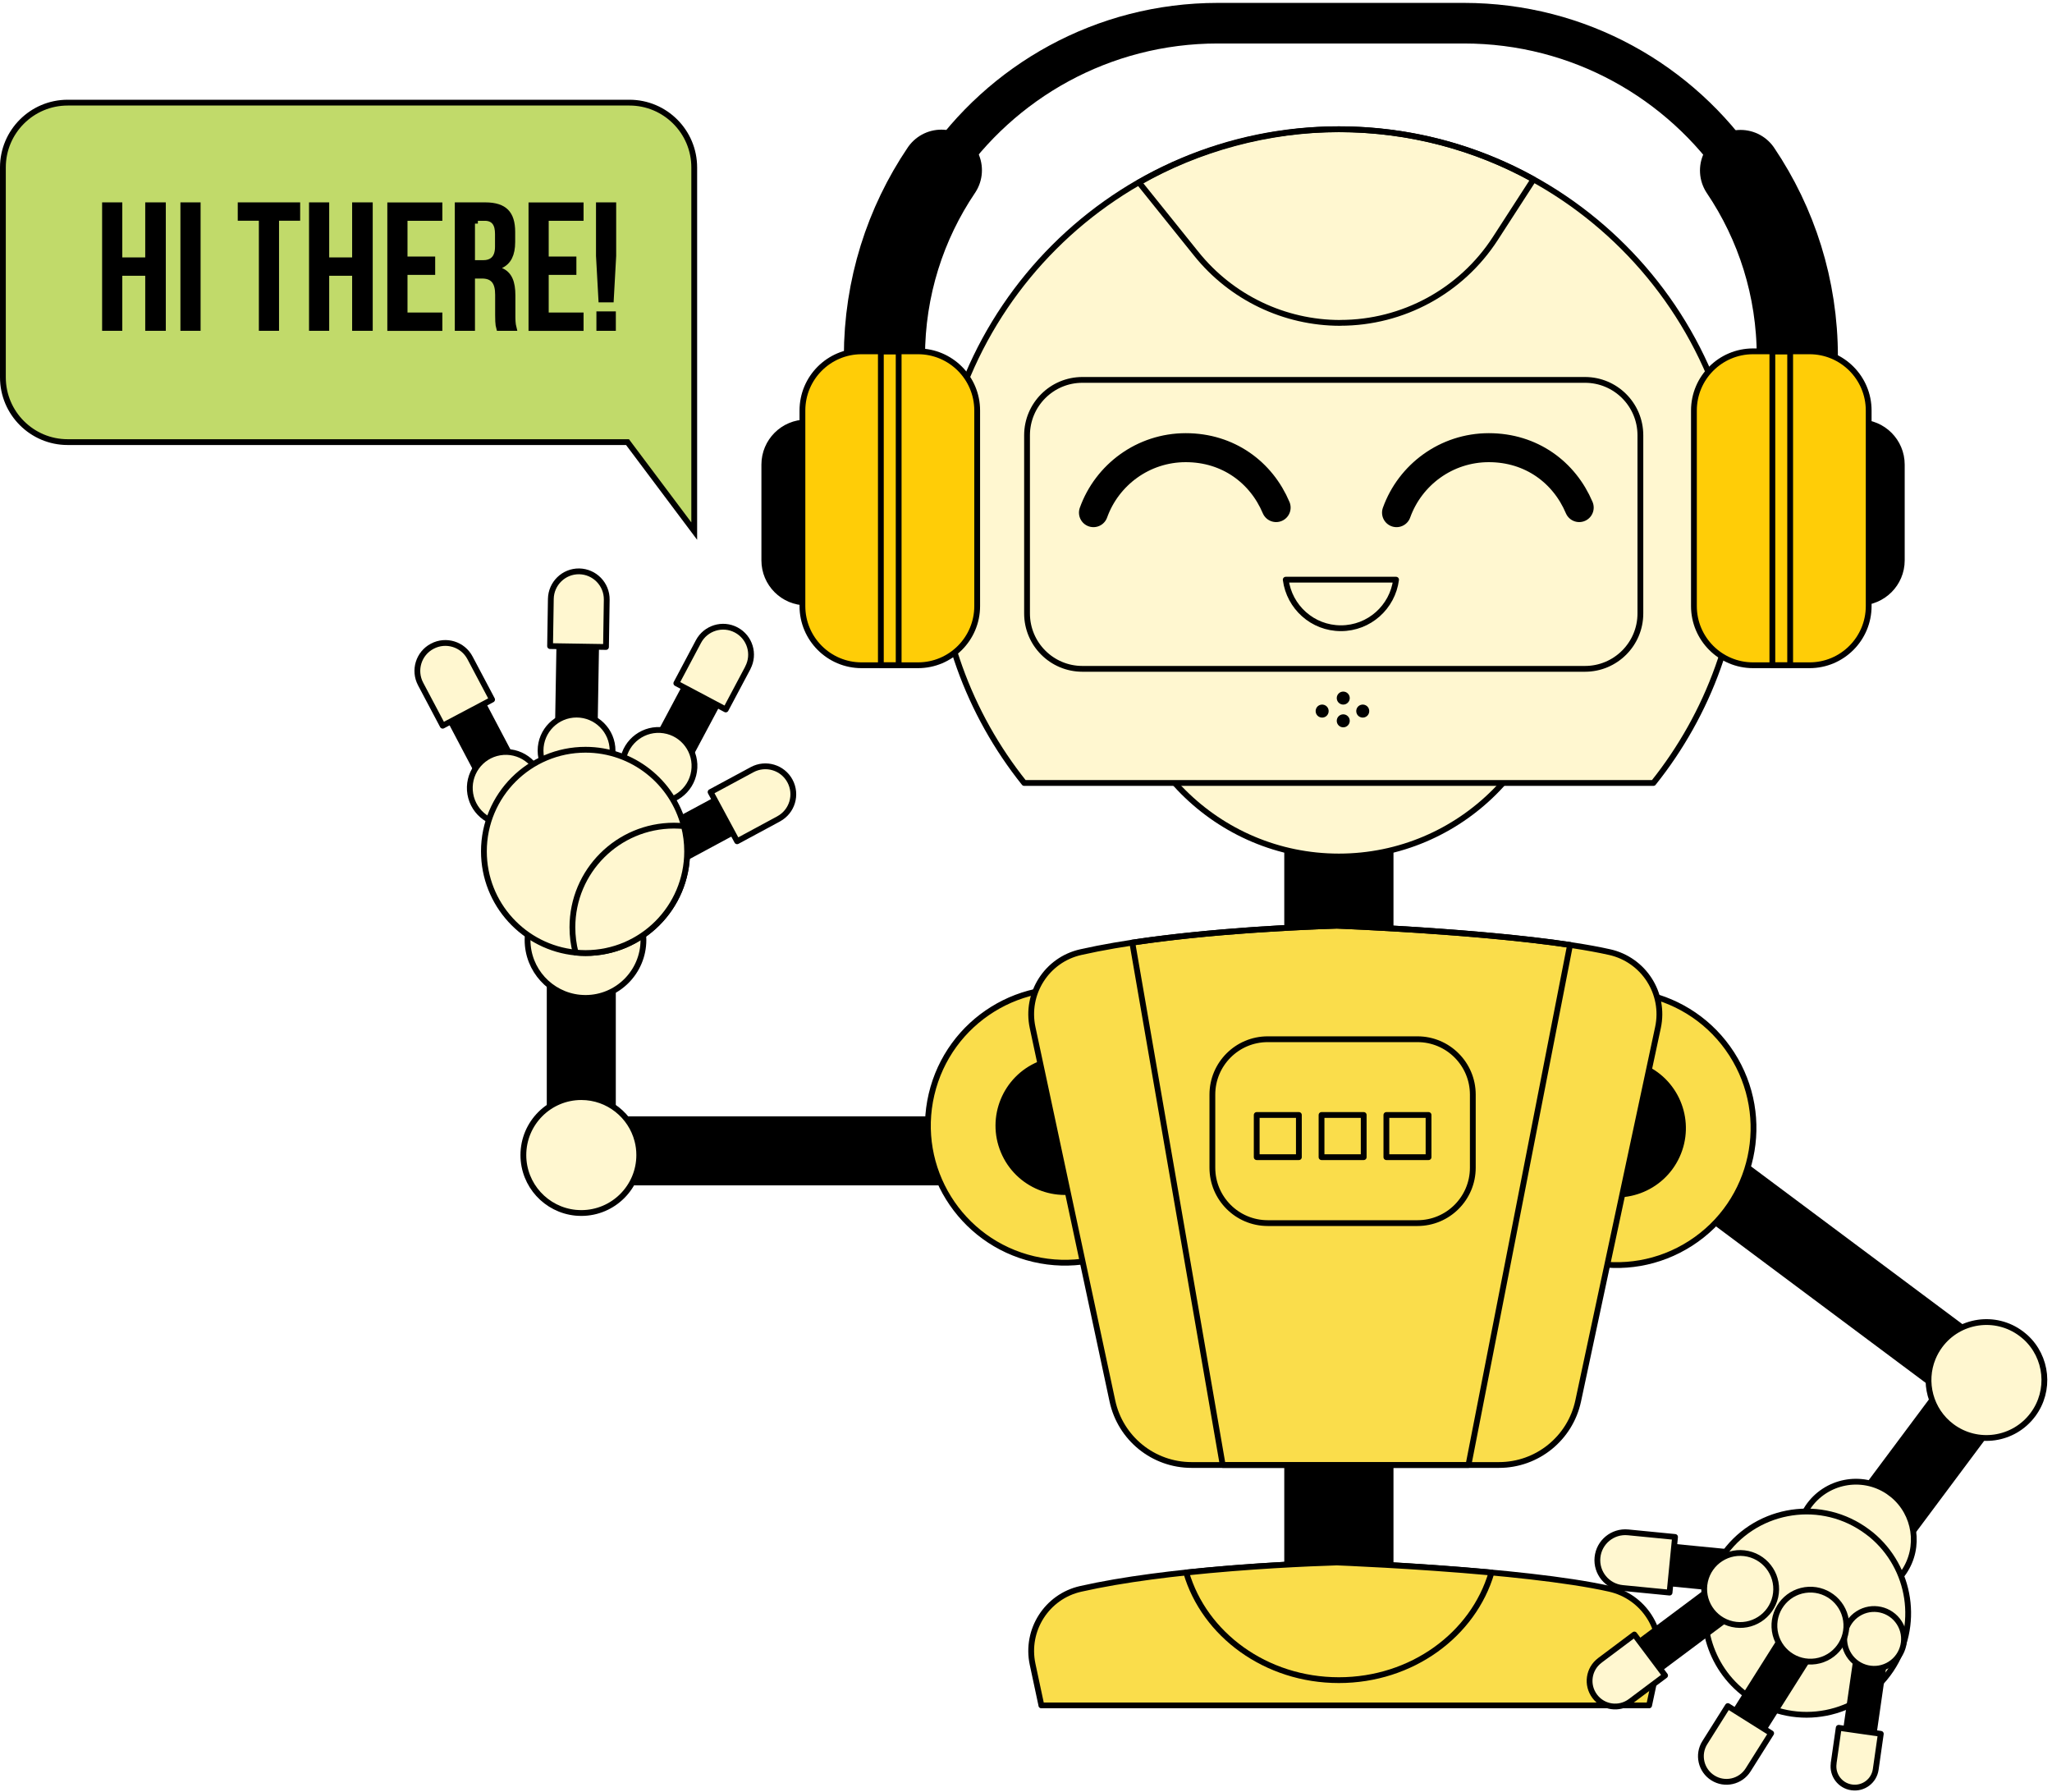
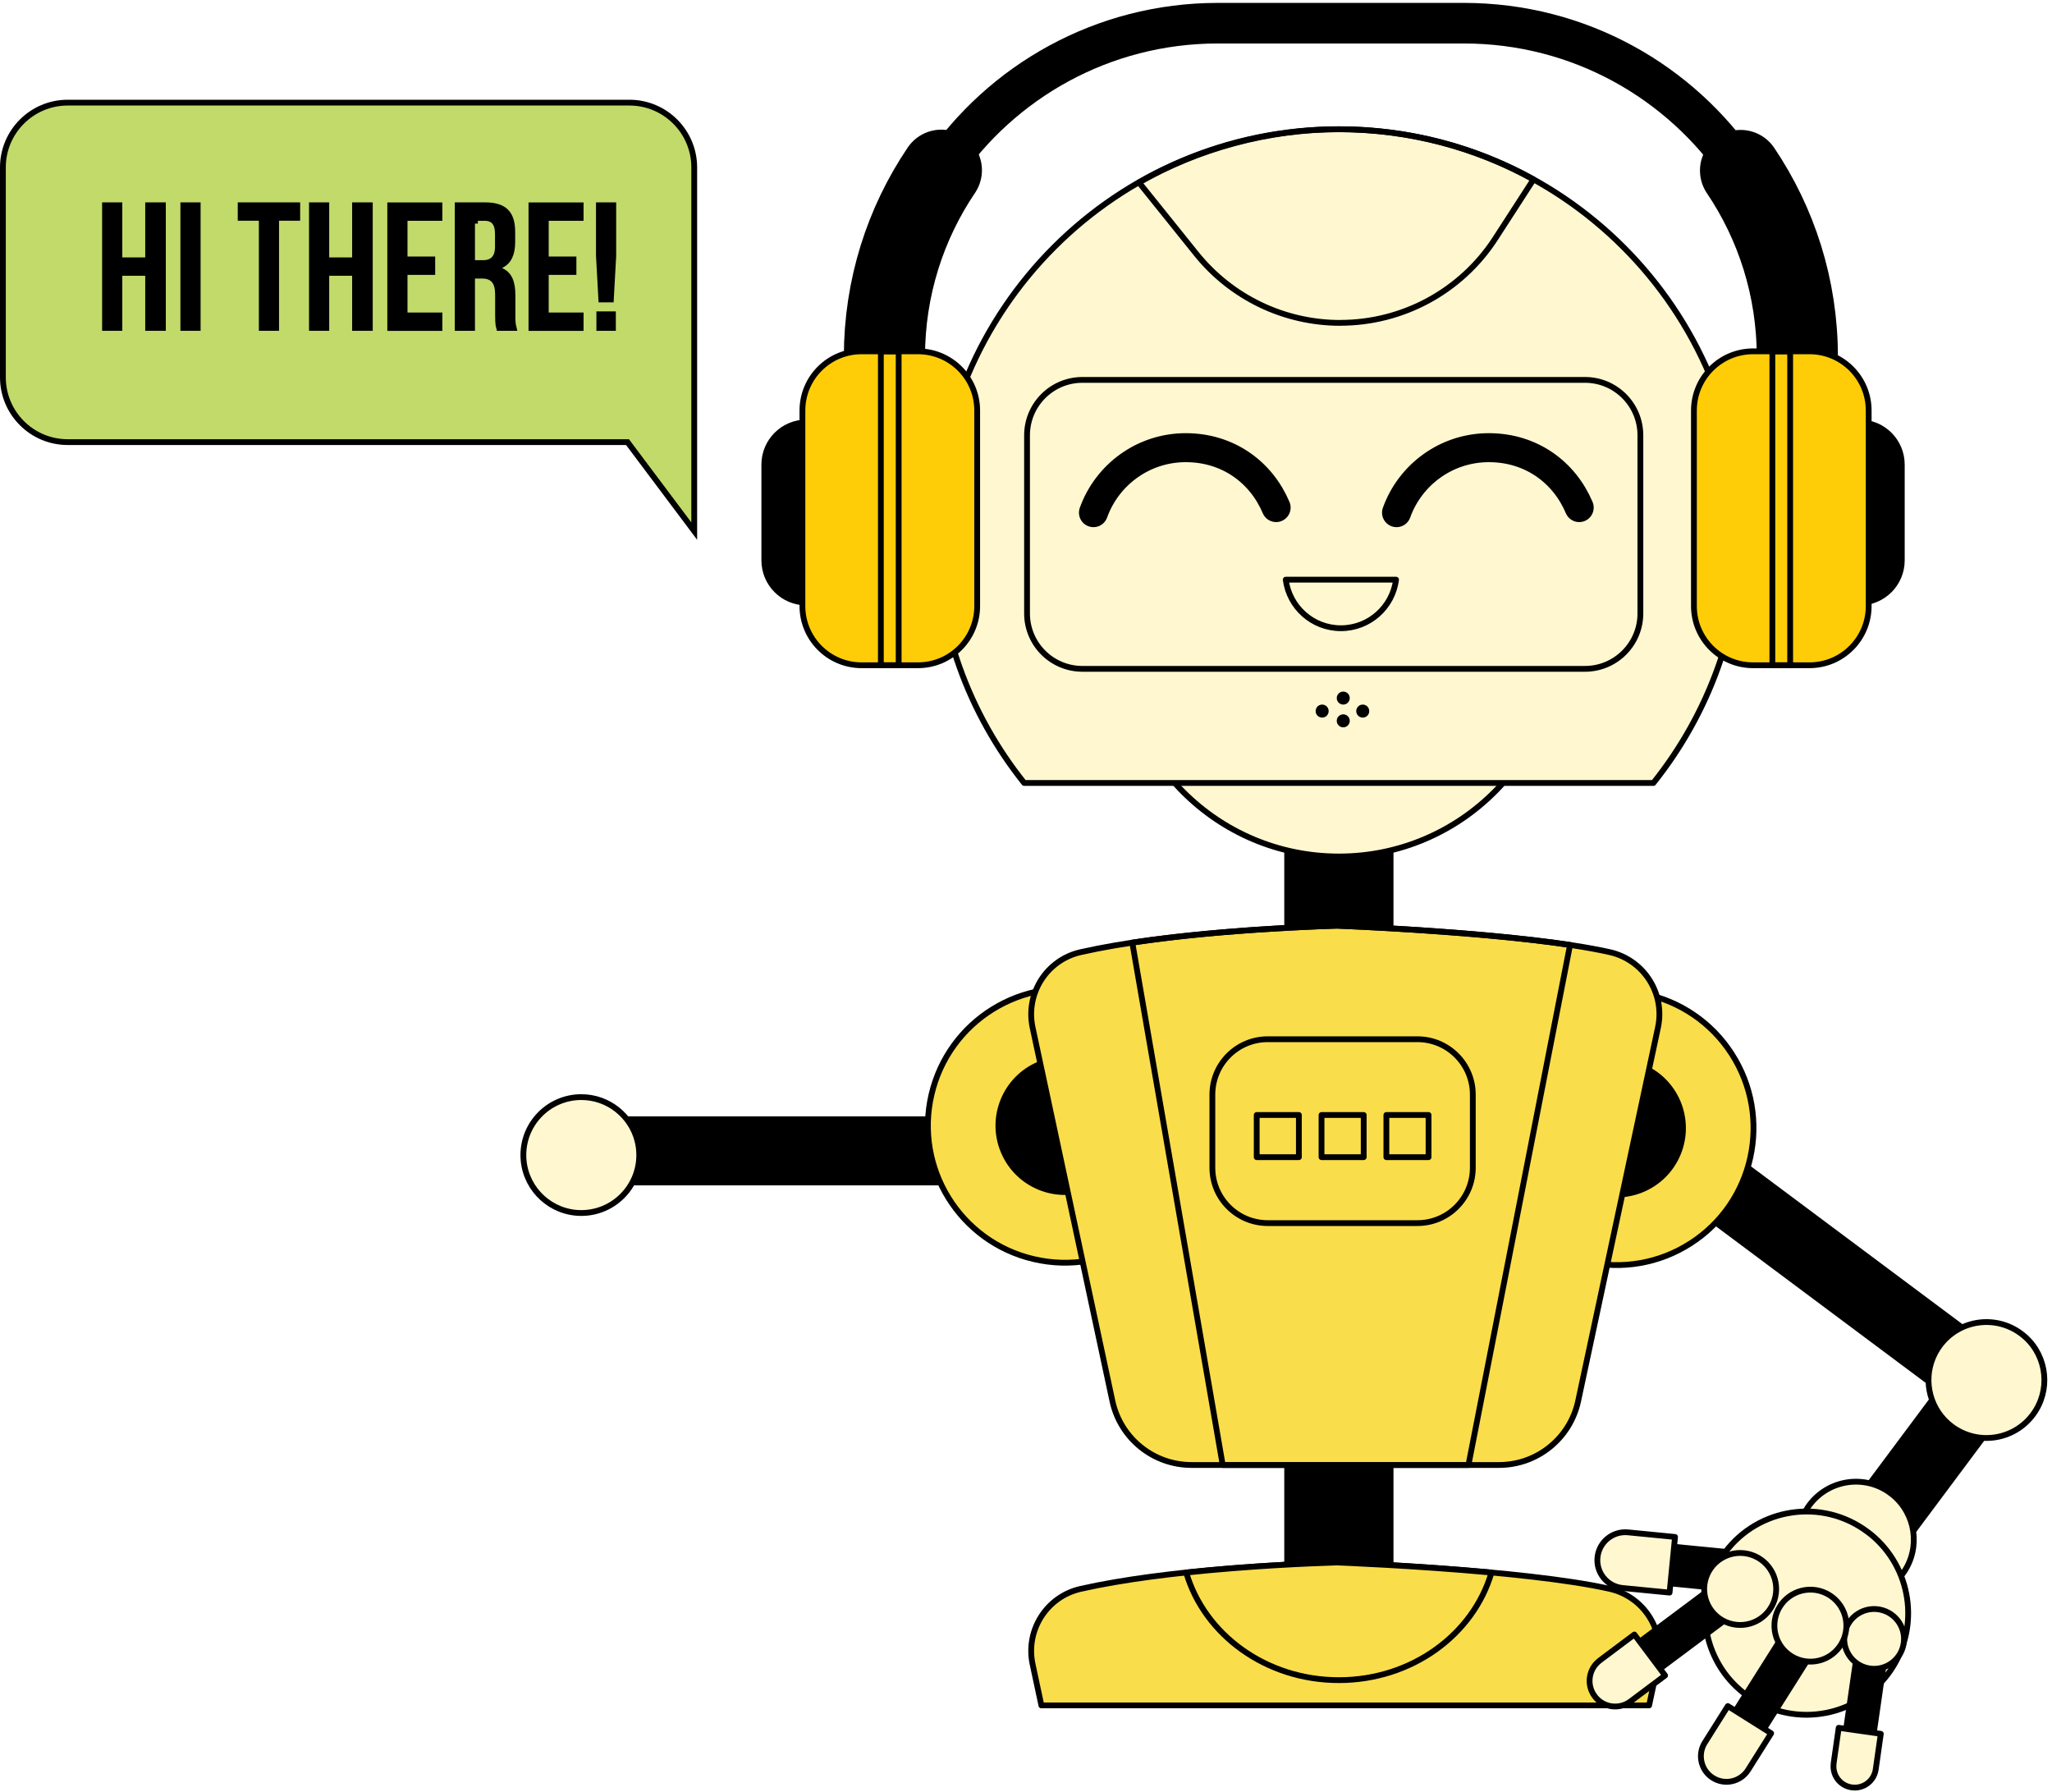
<svg xmlns="http://www.w3.org/2000/svg" width="354" height="309" viewBox="0 0 354 309" fill="none">
  <path d="M108.405 76.463L108.255 76.263H108.005H11.676C5.507 76.263 0.5 71.255 0.5 65.085V28.883C0.5 22.713 5.507 17.705 11.676 17.705H108.589C114.758 17.705 119.765 22.713 119.765 28.883V91.612L108.405 76.463Z" fill="#C1DA6A" stroke="black" />
  <path d="M25.555 44.403V35.409H28.105V56.562H25.555V47.568V47.068H25.055H21.097H20.597V47.568V56.562H18.117V35.409H20.597V44.403V44.903H21.097H25.055H25.555V44.403Z" fill="black" stroke="black" />
  <path d="M31.625 35.409H34.105V56.562H31.625V35.409Z" fill="black" stroke="black" />
  <path d="M44.659 37.574H41.516V35.409H51.281V37.574H48.138H47.638V38.074V56.562H45.159V38.074V37.574H44.659Z" fill="black" stroke="black" />
  <path d="M61.25 44.403V35.409H63.8V56.562H61.25V47.568V47.068H60.75H56.792H56.292V47.568V56.562H53.812V35.409H56.292V44.403V44.903H56.792H60.75H61.25V44.403Z" fill="black" stroke="black" />
  <path d="M69.8 44.252V44.752H70.3H74.575V46.916H70.3H69.8V47.416V53.909V54.409H70.3H75.813V56.574H67.32V35.421H75.813V37.586H70.3H69.8V38.086V44.252Z" fill="black" stroke="black" />
  <path d="M88.411 54.376C88.411 55.179 88.428 55.877 88.602 56.562H86.102C86.062 56.422 86.03 56.278 86.002 56.09C85.952 55.742 85.92 55.233 85.92 54.341V50.861C85.92 49.799 85.743 48.947 85.257 48.363C84.75 47.755 84.004 47.547 83.143 47.547H81.94H81.44V48.047V56.562H78.961V35.409H83.715C85.451 35.409 86.586 35.814 87.293 36.528C88.002 37.243 88.376 38.361 88.376 40.001V41.741C88.376 42.831 88.202 43.687 87.873 44.343C87.549 44.988 87.063 45.464 86.385 45.785L85.369 46.266L86.407 46.698C87.854 47.301 88.411 48.697 88.411 50.955V54.376ZM81.44 44.882V45.382H81.94H83.307C84.017 45.382 84.698 45.226 85.193 44.728C85.685 44.231 85.897 43.491 85.897 42.547V40.363C85.897 39.537 85.76 38.831 85.368 38.326C84.954 37.793 84.337 37.586 83.622 37.586H81.94V38.074H81.44V38.086V38.586V44.882Z" fill="black" stroke="black" />
  <path d="M94.159 44.252V44.752H94.659H98.935V46.916H94.659H94.159V47.416V53.909V54.409H94.659H100.172V56.574H91.68V35.421H100.172V37.586H94.659H94.159V38.086V44.252Z" fill="black" stroke="black" />
  <path d="M105.383 51.657H103.737L103.32 44.133V35.409H105.8V44.133L105.383 51.657ZM105.741 54.211V56.562H103.39V54.211H105.741Z" fill="black" stroke="black" />
  <path d="M239.896 136.906H222.055V291.989H239.896V136.906Z" fill="black" stroke="black" stroke-linecap="round" stroke-linejoin="round" />
  <path d="M98.414 193.066V203.973H169.522V193.066H98.414Z" fill="black" stroke="black" stroke-linecap="round" stroke-linejoin="round" />
-   <path d="M105.734 155.416H94.828V199.057H105.734V155.416Z" fill="black" stroke="black" stroke-linecap="round" stroke-linejoin="round" />
  <path d="M110.279 199.244C110.279 204.756 105.807 209.24 100.284 209.24C99.957 209.24 99.63 209.217 99.303 209.193C94.236 208.691 90.289 204.429 90.289 199.244C90.289 193.732 94.761 189.247 100.284 189.247C104.943 189.247 108.854 192.447 109.963 196.756C110.174 197.55 110.279 198.391 110.279 199.244Z" fill="#FFF7D0" stroke="black" stroke-linecap="round" stroke-linejoin="round" />
-   <path d="M111.001 162.143C111.001 167.655 106.529 172.139 101.006 172.139C100.679 172.139 100.352 172.116 100.026 172.092C94.958 171.59 91.011 167.328 91.011 162.143C91.011 156.631 95.484 152.146 101.006 152.146C105.665 152.146 109.577 155.346 110.686 159.655C110.896 160.449 111.001 161.29 111.001 162.143Z" fill="#FFF7D0" stroke="black" stroke-linecap="round" stroke-linejoin="round" />
-   <path d="M128.92 135.038L114.383 142.866L117.394 148.46L131.931 140.632L128.92 135.038Z" fill="black" stroke="black" stroke-linecap="round" stroke-linejoin="round" />
-   <path d="M134.332 141.251L127.163 145.116L122.586 136.626L129.755 132.761C132.102 131.5 135.021 132.376 136.282 134.723C137.543 137.07 136.667 139.99 134.321 141.251H134.332Z" fill="#FFF7D0" stroke="black" stroke-linecap="round" stroke-linejoin="round" />
-   <path d="M102.944 105.248L102.442 134.863L96.09 134.77L96.604 105.143L102.944 105.248Z" fill="black" stroke="black" stroke-linecap="round" stroke-linejoin="round" />
-   <path d="M104.671 103.461L104.543 111.601L94.898 111.449L95.027 103.309C95.074 100.647 97.257 98.521 99.919 98.556C102.581 98.603 104.706 100.787 104.671 103.449V103.461Z" fill="#FFF7D0" stroke="black" stroke-linecap="round" stroke-linejoin="round" />
-   <path d="M126.671 115.991L112.741 142.127L107.137 139.16L121.066 113.013L126.671 115.991Z" fill="black" stroke="black" stroke-linecap="round" stroke-linejoin="round" />
-   <path d="M129.018 115.186L125.199 122.379L116.676 117.86L120.494 110.666C121.743 108.319 124.662 107.42 127.009 108.669C129.368 109.919 130.255 112.838 129.006 115.186H129.018Z" fill="#FFF7D0" stroke="black" stroke-linecap="round" stroke-linejoin="round" />
-   <path d="M80.433 115.875L94.234 142.08L88.63 145.046L74.817 118.841L80.433 115.875Z" fill="black" stroke="black" stroke-linecap="round" stroke-linejoin="round" />
-   <path d="M93.383 134.875C92.811 131.5 89.6 129.223 86.214 129.795C82.84 130.367 80.563 133.578 81.135 136.965C81.707 140.34 84.918 142.617 88.304 142.045C91.678 141.473 93.955 138.261 93.383 134.875Z" fill="#FFF7D0" stroke="black" stroke-linecap="round" stroke-linejoin="round" />
-   <path d="M99.466 135.692C102.896 135.692 105.677 132.911 105.677 129.479C105.677 126.048 102.896 123.267 99.466 123.267C96.035 123.267 93.254 126.048 93.254 129.479C93.254 132.911 96.035 135.692 99.466 135.692Z" fill="#FFF7D0" stroke="black" stroke-linecap="round" stroke-linejoin="round" />
-   <path d="M119.736 133.065C120.262 129.678 117.926 126.502 114.54 125.988C111.154 125.463 107.978 127.798 107.464 131.185C106.939 134.571 109.274 137.748 112.66 138.262C116.046 138.787 119.222 136.452 119.736 133.065Z" fill="#FFF7D0" stroke="black" stroke-linecap="round" stroke-linejoin="round" />
-   <path d="M81.087 113.481L84.893 120.674L76.37 125.182L72.563 117.988C71.314 115.63 72.213 112.71 74.571 111.472C76.93 110.223 79.849 111.122 81.087 113.481Z" fill="#FFF7D0" stroke="black" stroke-linecap="round" stroke-linejoin="round" />
-   <path d="M118.544 146.868C118.544 156.549 110.686 164.396 101.018 164.396C100.434 164.396 99.874 164.361 99.302 164.315C90.416 163.439 83.481 155.953 83.481 146.856C83.481 137.175 91.339 129.328 101.006 129.328C109.18 129.328 116.045 134.933 117.995 142.5C118.357 143.902 118.544 145.361 118.544 146.868Z" fill="#FFF7D0" stroke="black" stroke-linecap="round" stroke-linejoin="round" />
-   <path d="M118.541 146.868C118.541 156.549 110.683 164.397 101.015 164.397C100.431 164.397 99.871 164.362 99.299 164.315C98.937 162.913 98.75 161.454 98.75 159.947C98.75 150.266 106.608 142.419 116.276 142.419C116.86 142.419 117.42 142.454 117.992 142.5C118.354 143.902 118.541 145.362 118.541 146.868Z" fill="#FFF7D0" stroke="black" stroke-linecap="round" stroke-linejoin="round" />
  <path d="M206.723 199.56C209.697 186.849 201.805 174.134 189.096 171.16C176.388 168.186 163.675 176.079 160.701 188.789C157.727 201.5 165.619 214.215 178.327 217.189C191.036 220.163 203.749 212.27 206.723 199.56Z" fill="#FADD4B" stroke="black" stroke-linecap="round" stroke-linejoin="round" />
  <path d="M188.105 204.74C193.944 202.304 196.703 195.596 194.268 189.757C191.832 183.917 185.125 181.158 179.287 183.593C173.448 186.029 170.689 192.737 173.124 198.576C175.559 204.416 182.266 207.175 188.105 204.74Z" fill="black" stroke="black" stroke-linecap="round" stroke-linejoin="round" />
  <path d="M179.644 294.174H284.496L286.014 287.073C287.275 281.176 283.55 275.384 277.666 274.064C262.79 270.724 230.622 269.51 230.622 269.51C222.869 269.755 201.291 270.713 186.428 274.076C180.578 275.395 176.888 281.199 178.138 287.073L179.655 294.174H179.644Z" fill="#FADD4B" stroke="black" stroke-linecap="round" stroke-linejoin="round" />
  <path d="M257.312 271.261C243.884 270.024 230.609 269.521 230.609 269.521C225.728 269.673 215.359 270.117 204.641 271.261C207.77 281.947 218.372 289.818 230.97 289.818C243.569 289.818 254.171 281.947 257.3 271.273L257.312 271.261Z" fill="#FADD4B" stroke="black" stroke-linecap="round" stroke-linejoin="round" />
  <path d="M340.494 244.099L347.016 235.357L290.025 192.825L283.503 201.567L340.494 244.099Z" fill="black" stroke="black" stroke-linecap="round" stroke-linejoin="round" />
  <path d="M312.127 269.9L320.867 276.423L346.962 241.447L338.222 234.924L312.127 269.9Z" fill="black" stroke="black" stroke-linecap="round" stroke-linejoin="round" />
  <path d="M334.68 232.07C337.984 227.644 344.243 226.733 348.668 230.038C348.936 230.237 349.182 230.447 349.427 230.657C353.187 234.079 353.805 239.871 350.7 244.028C347.395 248.454 341.137 249.365 336.711 246.06C332.975 243.269 331.749 238.365 333.442 234.254C333.757 233.495 334.166 232.759 334.68 232.07Z" fill="#FFF7D0" stroke="black" stroke-linecap="round" stroke-linejoin="round" />
  <path d="M311.879 260.004C314.961 255.426 321.173 254.211 325.75 257.283C326.019 257.47 326.287 257.668 326.532 257.867C330.456 261.101 331.355 266.847 328.459 271.156C325.377 275.734 319.165 276.948 314.588 273.877C310.723 271.273 309.252 266.438 310.746 262.246C311.015 261.475 311.4 260.716 311.879 260.004Z" fill="#FFF7D0" stroke="black" stroke-linecap="round" stroke-linejoin="round" />
  <path d="M281.881 272.518L298.312 274.132L298.933 267.809L282.502 266.195L281.881 272.518Z" fill="black" stroke="black" stroke-linecap="round" stroke-linejoin="round" />
  <path d="M280.867 264.325L288.97 265.119L288.024 274.718L279.921 273.924C277.271 273.667 275.332 271.308 275.589 268.657C275.846 266.006 278.205 264.068 280.855 264.325H280.867Z" fill="#FFF7D0" stroke="black" stroke-linecap="round" stroke-linejoin="round" />
  <path d="M297.109 268.482C302.503 260.448 313.409 258.311 321.442 263.717C321.921 264.044 322.376 264.383 322.82 264.733C329.697 270.409 331.285 280.499 326.206 288.043C320.812 296.077 309.906 298.214 301.873 292.807C295.089 288.253 292.52 279.763 295.124 272.394C295.603 271.04 296.268 269.72 297.109 268.47V268.482Z" fill="#FFF7D0" stroke="black" stroke-linecap="round" stroke-linejoin="round" />
  <path d="M278.227 286.664L299.956 270.432L303.447 275.08L281.718 291.312L278.227 286.664Z" fill="black" stroke="black" stroke-linecap="round" stroke-linejoin="round" />
  <path d="M275.986 286.419L281.952 281.947L287.253 289.012L281.287 293.484C279.337 294.944 276.569 294.559 275.11 292.597C273.65 290.647 274.036 287.879 275.997 286.419H275.986Z" fill="#FFF7D0" stroke="black" stroke-linecap="round" stroke-linejoin="round" />
  <path d="M306.274 275.43C307.009 272.079 304.896 268.774 301.545 268.027C298.194 267.291 294.889 269.404 294.142 272.756C293.407 276.108 295.52 279.412 298.871 280.16C302.222 280.896 305.527 278.782 306.274 275.43Z" fill="#FFF7D0" stroke="black" stroke-linecap="round" stroke-linejoin="round" />
  <path d="M317.801 302.99L321.012 280.708L325.787 281.386L322.576 303.667L317.801 302.99Z" fill="black" stroke="black" stroke-linecap="round" stroke-linejoin="round" />
  <path d="M316.328 304.169L317.204 298.038L324.466 299.078L323.59 305.209C323.31 307.217 321.454 308.607 319.445 308.315C317.437 308.035 316.048 306.178 316.34 304.169H316.328Z" fill="#FFF7D0" stroke="black" stroke-linecap="round" stroke-linejoin="round" />
  <path d="M327.655 279.926C326.125 277.532 322.937 276.82 320.532 278.361C318.138 279.891 317.426 283.079 318.967 285.485C320.497 287.879 323.685 288.591 326.09 287.049C328.484 285.52 329.196 282.332 327.655 279.926Z" fill="#FFF7D0" stroke="black" stroke-linecap="round" stroke-linejoin="round" />
  <path d="M296.305 300.024L310.772 277.089L315.699 280.183L301.221 303.119L296.305 300.024Z" fill="black" stroke="black" stroke-linecap="round" stroke-linejoin="round" />
  <path d="M294.107 300.596L298.077 294.29L305.55 298.985L301.58 305.291C300.284 307.358 297.552 307.977 295.497 306.681C293.43 305.384 292.811 302.652 294.107 300.596Z" fill="#FFF7D0" stroke="black" stroke-linecap="round" stroke-linejoin="round" />
  <path d="M318.461 279.494C317.947 276.108 314.795 273.772 311.397 274.274C308.011 274.788 305.675 277.941 306.178 281.339C306.691 284.726 309.844 287.062 313.242 286.559C316.628 286.046 318.963 282.893 318.461 279.494Z" fill="#FFF7D0" stroke="black" stroke-linecap="round" stroke-linejoin="round" />
  <path d="M291.666 214.461C302.64 207.395 305.81 192.769 298.746 181.793C291.681 170.816 277.057 167.646 266.082 174.712C255.108 181.778 251.938 196.403 259.003 207.38C266.067 218.356 280.691 221.526 291.666 214.461Z" fill="#FADD4B" stroke="black" stroke-linecap="round" stroke-linejoin="round" />
  <path d="M289.297 199.372C291.935 193.621 289.411 186.821 283.661 184.183C277.911 181.545 271.112 184.069 268.474 189.82C265.837 195.571 268.36 202.371 274.11 205.009C279.86 207.647 286.66 205.123 289.297 199.372Z" fill="black" stroke="black" stroke-linecap="round" stroke-linejoin="round" />
  <path d="M230.975 147.743C251.939 147.743 268.934 130.746 268.934 109.778C268.934 88.811 251.939 71.814 230.975 71.814C210.011 71.814 193.016 88.811 193.016 109.778C193.016 130.746 210.011 147.743 230.975 147.743Z" fill="#FFF7D0" stroke="black" stroke-linecap="round" stroke-linejoin="round" />
  <path d="M285.233 135.061C294.726 123.185 300.412 108.132 300.412 91.748C300.412 53.386 269.318 22.288 230.962 22.288C192.605 22.288 161.512 53.386 161.512 91.748C161.512 108.132 167.198 123.185 176.691 135.061H285.221H285.233Z" fill="#FFF7D0" stroke="black" stroke-linecap="round" stroke-linejoin="round" />
  <path d="M273.438 65.531H186.731C181.456 65.531 177.18 69.808 177.18 75.084V105.82C177.18 111.096 181.456 115.373 186.731 115.373H273.438C278.713 115.373 282.99 111.096 282.99 105.82V75.084C282.99 69.808 278.713 65.531 273.438 65.531Z" stroke="black" stroke-linecap="round" stroke-linejoin="round" />
  <path d="M188.637 88.431C190.984 81.892 197.23 77.221 204.563 77.221C211.896 77.221 217.582 81.483 220.151 87.556" stroke="black" stroke-width="5" stroke-linecap="round" stroke-linejoin="round" />
  <path d="M240.922 88.431C243.269 81.892 249.516 77.221 256.848 77.221C264.181 77.221 269.867 81.483 272.436 87.556" stroke="black" stroke-width="5" stroke-linecap="round" stroke-linejoin="round" />
  <path d="M221.808 99.993C222.416 104.711 226.432 108.366 231.324 108.366C236.217 108.366 240.233 104.711 240.841 99.993H221.808Z" fill="#FFF7D0" stroke="black" stroke-linecap="round" stroke-linejoin="round" />
  <path d="M320.825 103.928C316.808 103.928 313.562 100.67 313.562 96.664V80.14C313.562 76.123 316.82 72.876 320.825 72.876C324.842 72.876 328.088 76.135 328.088 80.14V96.664C328.088 100.682 324.83 103.928 320.825 103.928Z" fill="black" stroke="black" stroke-linecap="round" stroke-linejoin="round" />
  <path d="M139.118 103.928C135.101 103.928 131.855 100.67 131.855 96.664V80.14C131.855 76.123 135.113 72.876 139.118 72.876C143.135 72.876 146.381 76.135 146.381 80.14V96.664C146.381 100.682 143.123 103.928 139.118 103.928Z" fill="black" stroke="black" stroke-linecap="round" stroke-linejoin="round" />
  <path d="M162.398 29.364C156.198 38.543 152.578 49.614 152.578 61.526V73.519" stroke="black" stroke-width="14" stroke-linecap="round" stroke-linejoin="round" />
  <path d="M300.271 29.411C289.938 14.078 272.423 4 252.539 4H210.096C190.246 4 172.732 14.066 162.398 29.364" stroke="black" stroke-width="7" stroke-linecap="round" stroke-linejoin="round" />
  <path d="M310.066 73.53V61.537C310.066 49.637 306.458 38.59 300.27 29.411" stroke="black" stroke-width="14" stroke-linecap="round" stroke-linejoin="round" />
  <path d="M158.373 60.603H148.635C142.999 60.603 138.43 65.173 138.43 70.809V104.547C138.43 110.184 142.999 114.754 148.635 114.754H158.373C164.009 114.754 168.578 110.184 168.578 104.547V70.809C168.578 65.173 164.009 60.603 158.373 60.603Z" fill="#FFCD07" stroke="black" stroke-linecap="round" stroke-linejoin="round" />
  <path d="M155.032 60.603H151.961V114.754H155.032V60.603Z" stroke="black" stroke-linecap="round" stroke-linejoin="round" />
  <path d="M312.17 60.603H302.432C296.796 60.603 292.227 65.173 292.227 70.809V104.547C292.227 110.184 296.796 114.754 302.432 114.754H312.17C317.806 114.754 322.375 110.184 322.375 104.547V70.809C322.375 65.173 317.806 60.603 312.17 60.603Z" fill="#FFCD07" stroke="black" stroke-linecap="round" stroke-linejoin="round" />
  <path d="M308.829 60.603H305.758V114.754H308.829V60.603Z" stroke="black" stroke-linecap="round" stroke-linejoin="round" />
  <path d="M231.217 55.687C242.029 55.687 252.094 50.21 257.967 41.136L264.553 30.953C254.605 25.441 243.15 22.299 230.972 22.299C218.794 22.299 206.65 25.651 196.492 31.478L206.382 43.787C212.43 51.319 221.561 55.698 231.217 55.698V55.687Z" stroke="black" stroke-linecap="round" stroke-linejoin="round" />
  <path d="M232.851 120.417C232.851 119.798 232.349 119.296 231.731 119.296C231.112 119.296 230.61 119.798 230.61 120.417C230.61 121.036 231.112 121.538 231.731 121.538C232.349 121.538 232.851 121.036 232.851 120.417Z" fill="black" />
  <path d="M232.851 124.341C232.851 123.722 232.349 123.22 231.731 123.22C231.112 123.22 230.61 123.722 230.61 124.341C230.61 124.96 231.112 125.462 231.731 125.462C232.349 125.462 232.851 124.96 232.851 124.341Z" fill="black" />
  <path d="M228.417 123.734C229.013 123.559 229.34 122.928 229.165 122.332C228.989 121.737 228.359 121.41 227.763 121.585C227.168 121.76 226.841 122.391 227.016 122.986C227.191 123.582 227.822 123.909 228.417 123.734Z" fill="black" />
  <path d="M235.421 123.734C236.017 123.559 236.344 122.928 236.168 122.332C235.993 121.737 235.363 121.41 234.767 121.585C234.172 121.76 233.845 122.391 234.02 122.986C234.195 123.582 234.826 123.909 235.421 123.734Z" fill="black" />
  <path d="M277.666 164.233C262.79 160.893 230.622 159.679 230.622 159.679C222.869 159.924 201.291 160.882 186.428 164.245C180.578 165.564 176.888 171.368 178.138 177.242L191.904 241.658C193.282 248.104 198.968 252.705 205.565 252.705H258.598C265.184 252.705 270.882 248.104 272.259 241.658L286.026 177.242C287.287 171.345 283.562 165.553 277.677 164.233H277.666Z" fill="#FADD4B" stroke="black" stroke-linecap="round" stroke-linejoin="round" />
  <path d="M270.858 162.995C254.733 160.578 230.621 159.679 230.621 159.679C224.316 159.877 208.88 160.555 195.336 162.598L210.935 252.705H253.332L270.858 162.995Z" stroke="black" stroke-linecap="round" stroke-linejoin="round" />
  <path d="M244.531 179.263H218.703C213.429 179.263 209.152 183.54 209.152 188.815V201.427C209.152 206.703 213.429 210.98 218.703 210.98H244.531C249.806 210.98 254.082 206.703 254.082 201.427V188.815C254.082 183.54 249.806 179.263 244.531 179.263Z" fill="#FADD4B" stroke="black" stroke-linecap="round" stroke-linejoin="round" />
  <path d="M224.075 192.33H216.801V199.605H224.075V192.33Z" fill="#FADD4B" stroke="black" stroke-linecap="round" stroke-linejoin="round" />
  <path d="M235.259 192.33H227.984V199.605H235.259V192.33Z" fill="#FADD4B" stroke="black" stroke-linecap="round" stroke-linejoin="round" />
  <path d="M246.446 192.33H239.172V199.606H246.446V192.33Z" fill="#FADD4B" stroke="black" stroke-linecap="round" stroke-linejoin="round" />
</svg>
